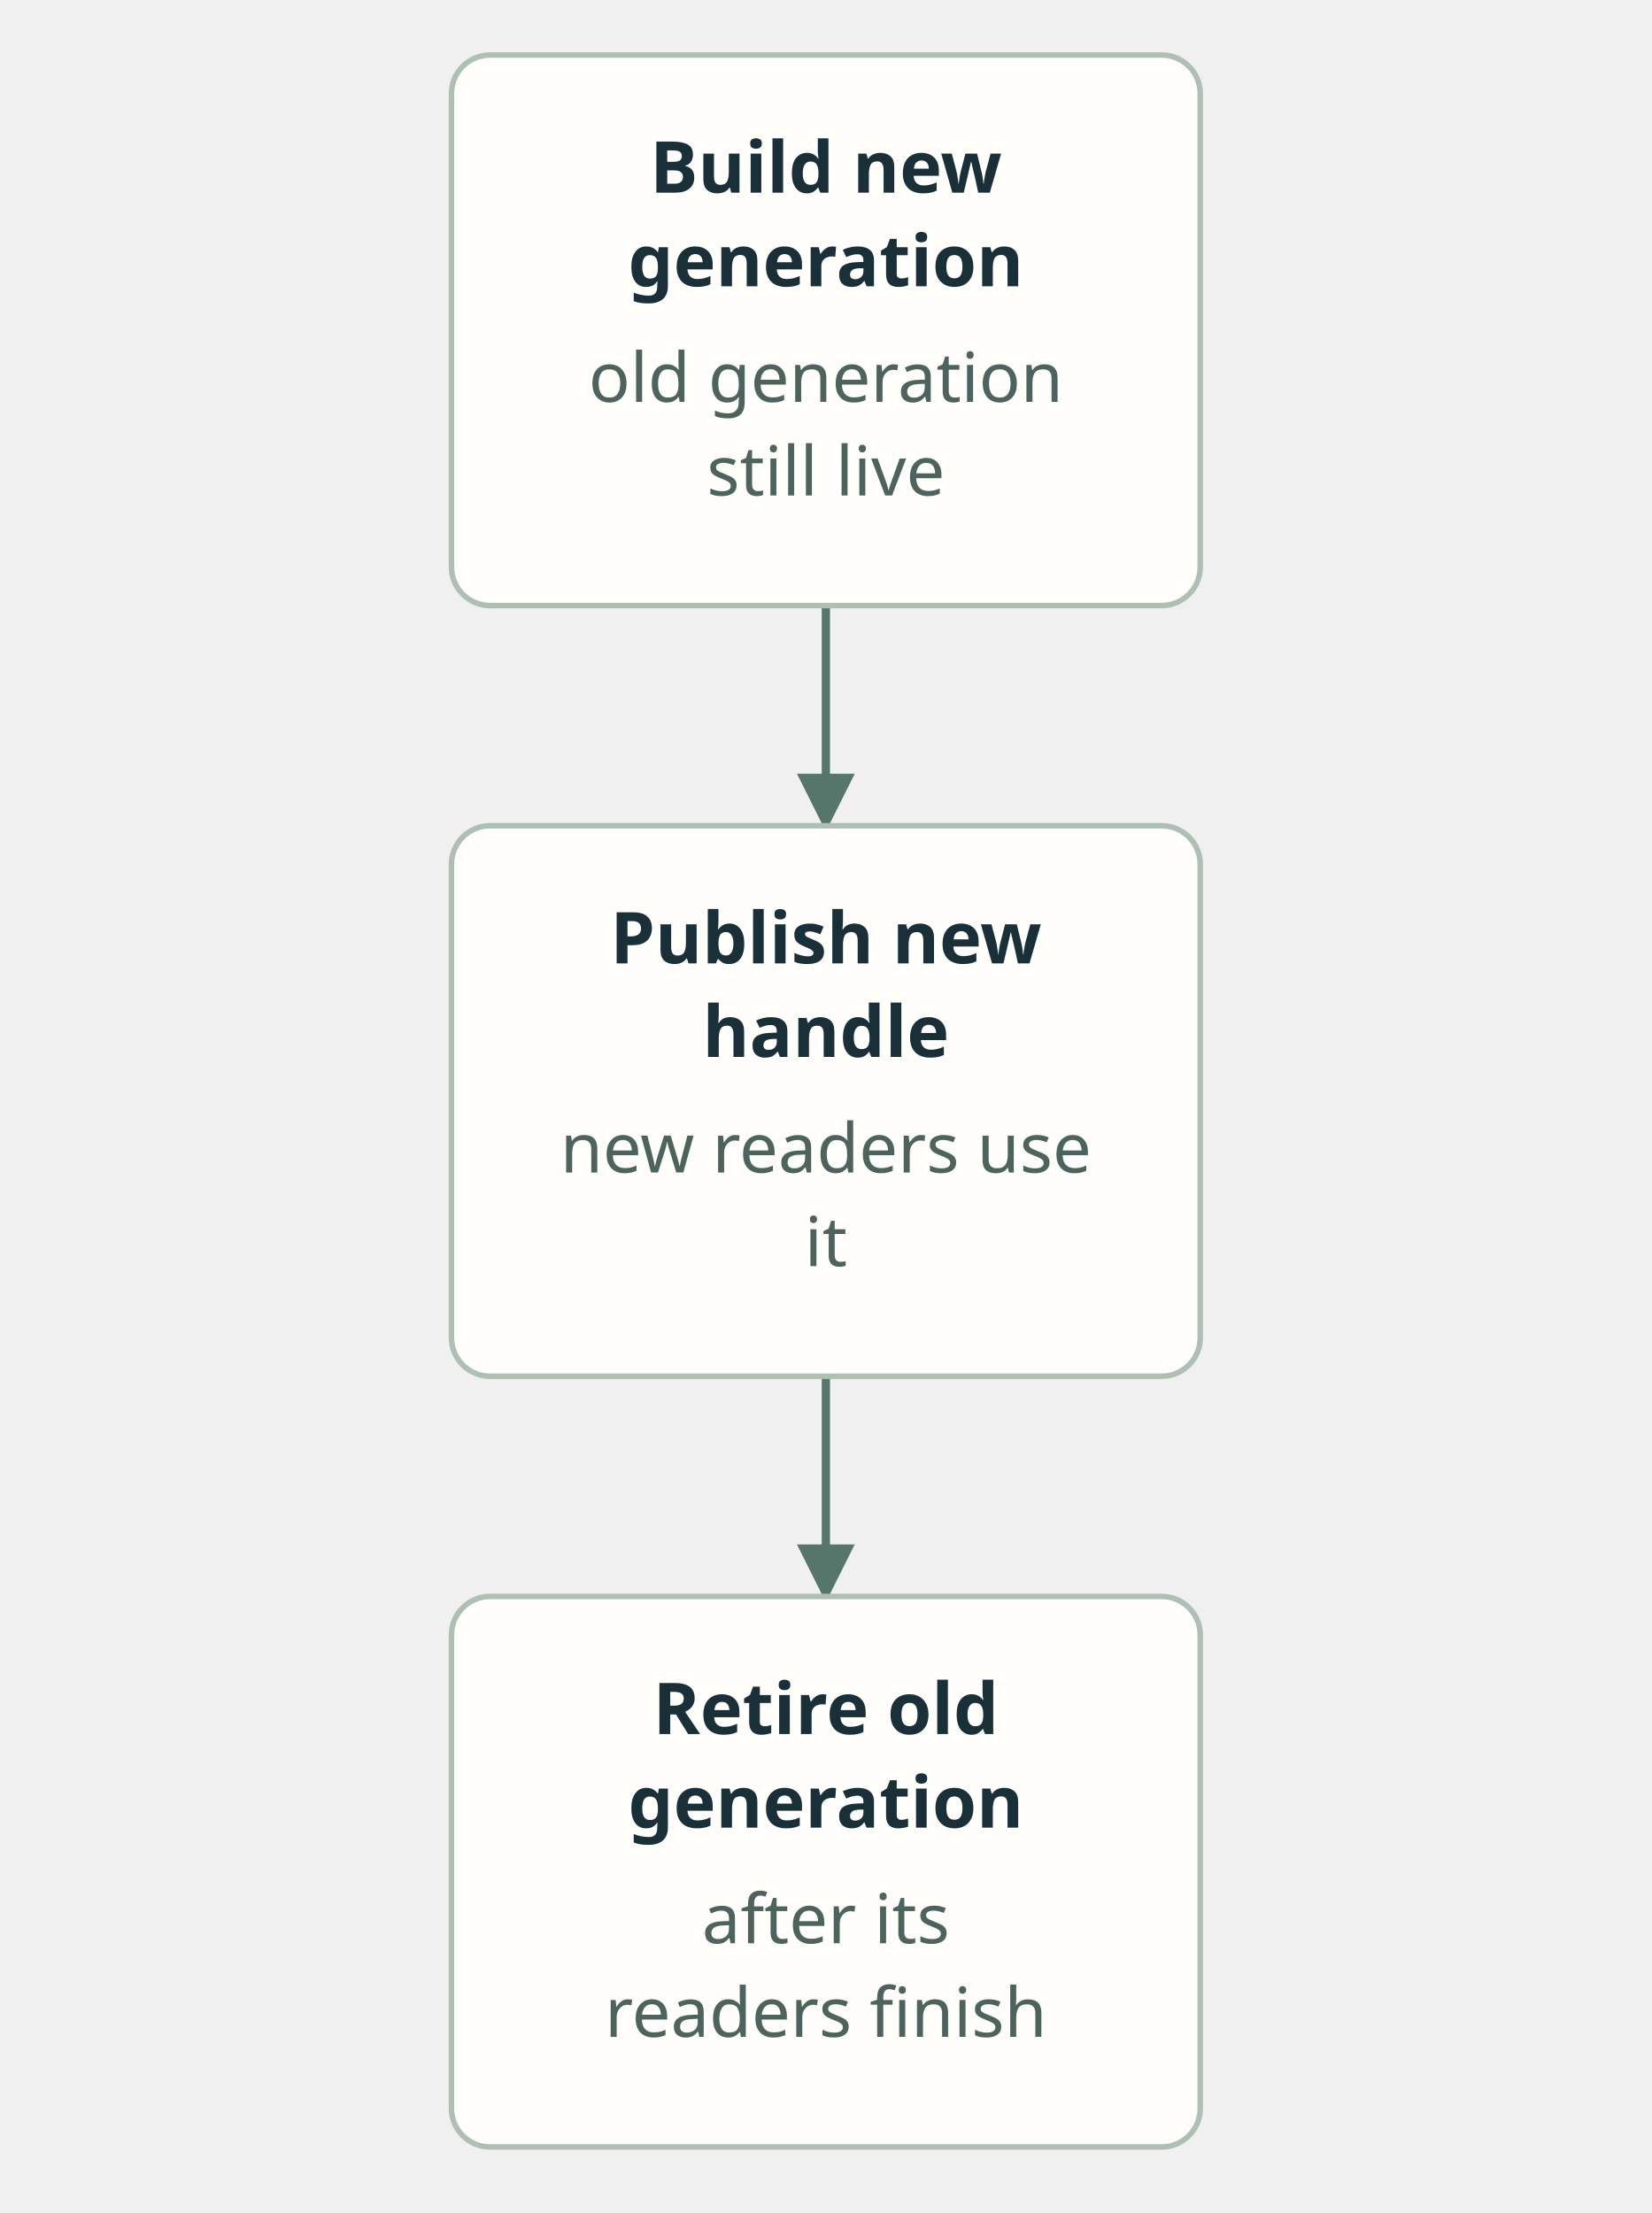
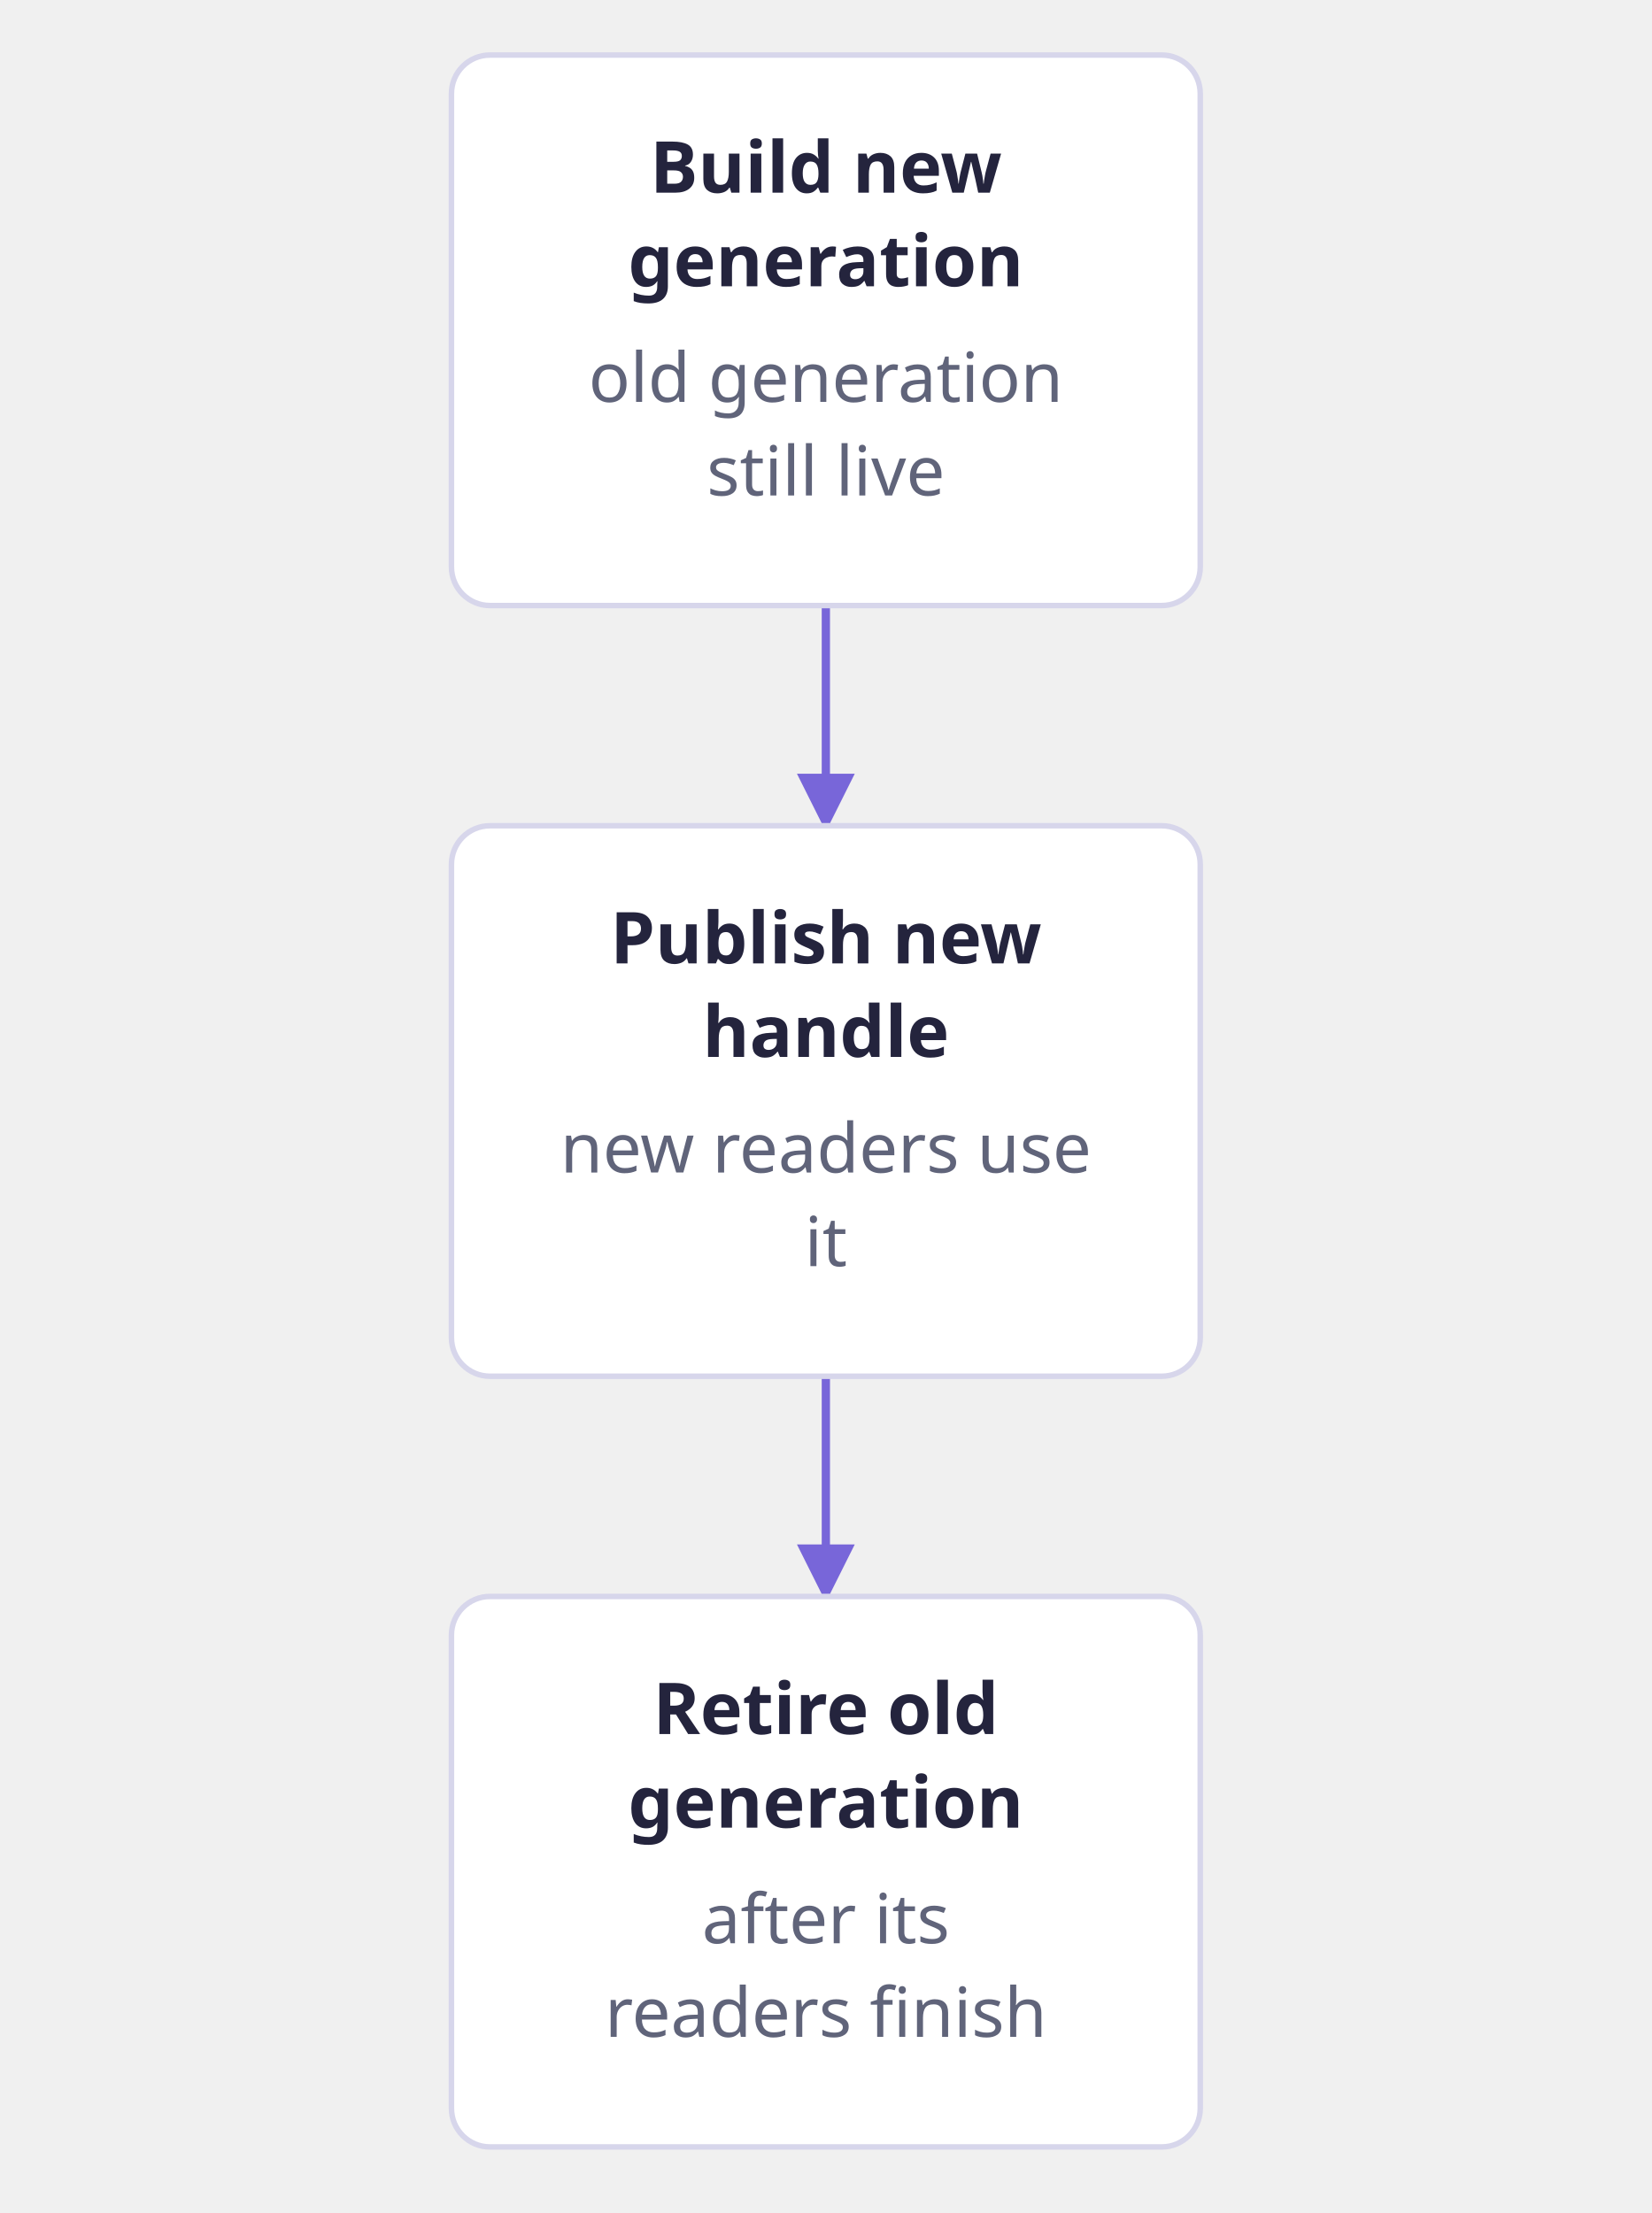
<svg xmlns="http://www.w3.org/2000/svg" class="concept-svg" viewBox="0 0 300 402" role="img" aria-labelledby="concept-generation-publication-title concept-generation-publication-desc">
  <defs>
    <marker id="concept-generation-publication-arrow" viewBox="0 0 10 10" refX="9" refY="5" markerWidth="7" markerHeight="7" orient="auto-start-reverse">
-       <path d="M 0 0 L 10 5 L 0 10 z" fill="#56766c" />
+       <path d="M 0 0 L 10 5 L 0 10 z" fill="#7866d9" />
    </marker>
  </defs>
-   <path d="M 150 110 L 150 150" stroke="#56766c" stroke-width="1.5" marker-end="url(#concept-generation-publication-arrow)" fill="none" />
-   <path d="M 150 250 L 150 290" stroke="#56766c" stroke-width="1.5" marker-end="url(#concept-generation-publication-arrow)" fill="none" />
+   <path d="M 150 110 L 150 150" stroke="#7866d9" stroke-width="1.5" marker-end="url(#concept-generation-publication-arrow)" fill="none" />
+   <path d="M 150 250 L 150 290" stroke="#7866d9" stroke-width="1.5" marker-end="url(#concept-generation-publication-arrow)" fill="none" />
  <g>
-     <rect x="82" y="10" width="136" height="100" rx="7" fill="#fffefa" stroke="#aebfb4" />
-     <text x="150" y="35" text-anchor="middle" fill="#193039" font-family="system-ui,sans-serif" font-size="13" font-weight="650">Build new</text>
-     <text x="150" y="52" text-anchor="middle" fill="#193039" font-family="system-ui,sans-serif" font-size="13" font-weight="650">generation</text>
-     <text x="150" y="73" text-anchor="middle" fill="#4d645e" font-family="system-ui,sans-serif" font-size="12.5">old generation</text>
-     <text x="150" y="90" text-anchor="middle" fill="#4d645e" font-family="system-ui,sans-serif" font-size="12.5">still live</text>
+     <rect x="82" y="10" width="136" height="100" rx="7" fill="#ffffff" stroke="#d7d6eb" />
+     <text x="150" y="35" text-anchor="middle" fill="#24243d" font-family="system-ui,sans-serif" font-size="13" font-weight="650">Build new</text>
+     <text x="150" y="52" text-anchor="middle" fill="#24243d" font-family="system-ui,sans-serif" font-size="13" font-weight="650">generation</text>
+     <text x="150" y="73" text-anchor="middle" fill="#60647a" font-family="system-ui,sans-serif" font-size="12.5">old generation</text>
+     <text x="150" y="90" text-anchor="middle" fill="#60647a" font-family="system-ui,sans-serif" font-size="12.5">still live</text>
  </g>
  <g>
-     <rect x="82" y="150" width="136" height="100" rx="7" fill="#fffefa" stroke="#aebfb4" />
-     <text x="150" y="175" text-anchor="middle" fill="#193039" font-family="system-ui,sans-serif" font-size="13" font-weight="650">Publish new</text>
-     <text x="150" y="192" text-anchor="middle" fill="#193039" font-family="system-ui,sans-serif" font-size="13" font-weight="650">handle</text>
-     <text x="150" y="213" text-anchor="middle" fill="#4d645e" font-family="system-ui,sans-serif" font-size="12.5">new readers use</text>
-     <text x="150" y="230" text-anchor="middle" fill="#4d645e" font-family="system-ui,sans-serif" font-size="12.5">it</text>
+     <rect x="82" y="150" width="136" height="100" rx="7" fill="#ffffff" stroke="#d7d6eb" />
+     <text x="150" y="175" text-anchor="middle" fill="#24243d" font-family="system-ui,sans-serif" font-size="13" font-weight="650">Publish new</text>
+     <text x="150" y="192" text-anchor="middle" fill="#24243d" font-family="system-ui,sans-serif" font-size="13" font-weight="650">handle</text>
+     <text x="150" y="213" text-anchor="middle" fill="#60647a" font-family="system-ui,sans-serif" font-size="12.5">new readers use</text>
+     <text x="150" y="230" text-anchor="middle" fill="#60647a" font-family="system-ui,sans-serif" font-size="12.5">it</text>
  </g>
  <g>
-     <rect x="82" y="290" width="136" height="100" rx="7" fill="#fffefa" stroke="#aebfb4" />
-     <text x="150" y="315" text-anchor="middle" fill="#193039" font-family="system-ui,sans-serif" font-size="13" font-weight="650">Retire old</text>
-     <text x="150" y="332" text-anchor="middle" fill="#193039" font-family="system-ui,sans-serif" font-size="13" font-weight="650">generation</text>
-     <text x="150" y="353" text-anchor="middle" fill="#4d645e" font-family="system-ui,sans-serif" font-size="12.5">after its</text>
-     <text x="150" y="370" text-anchor="middle" fill="#4d645e" font-family="system-ui,sans-serif" font-size="12.5">readers finish</text>
+     <rect x="82" y="290" width="136" height="100" rx="7" fill="#ffffff" stroke="#d7d6eb" />
+     <text x="150" y="315" text-anchor="middle" fill="#24243d" font-family="system-ui,sans-serif" font-size="13" font-weight="650">Retire old</text>
+     <text x="150" y="332" text-anchor="middle" fill="#24243d" font-family="system-ui,sans-serif" font-size="13" font-weight="650">generation</text>
+     <text x="150" y="353" text-anchor="middle" fill="#60647a" font-family="system-ui,sans-serif" font-size="12.5">after its</text>
+     <text x="150" y="370" text-anchor="middle" fill="#60647a" font-family="system-ui,sans-serif" font-size="12.5">readers finish</text>
  </g>
</svg>
